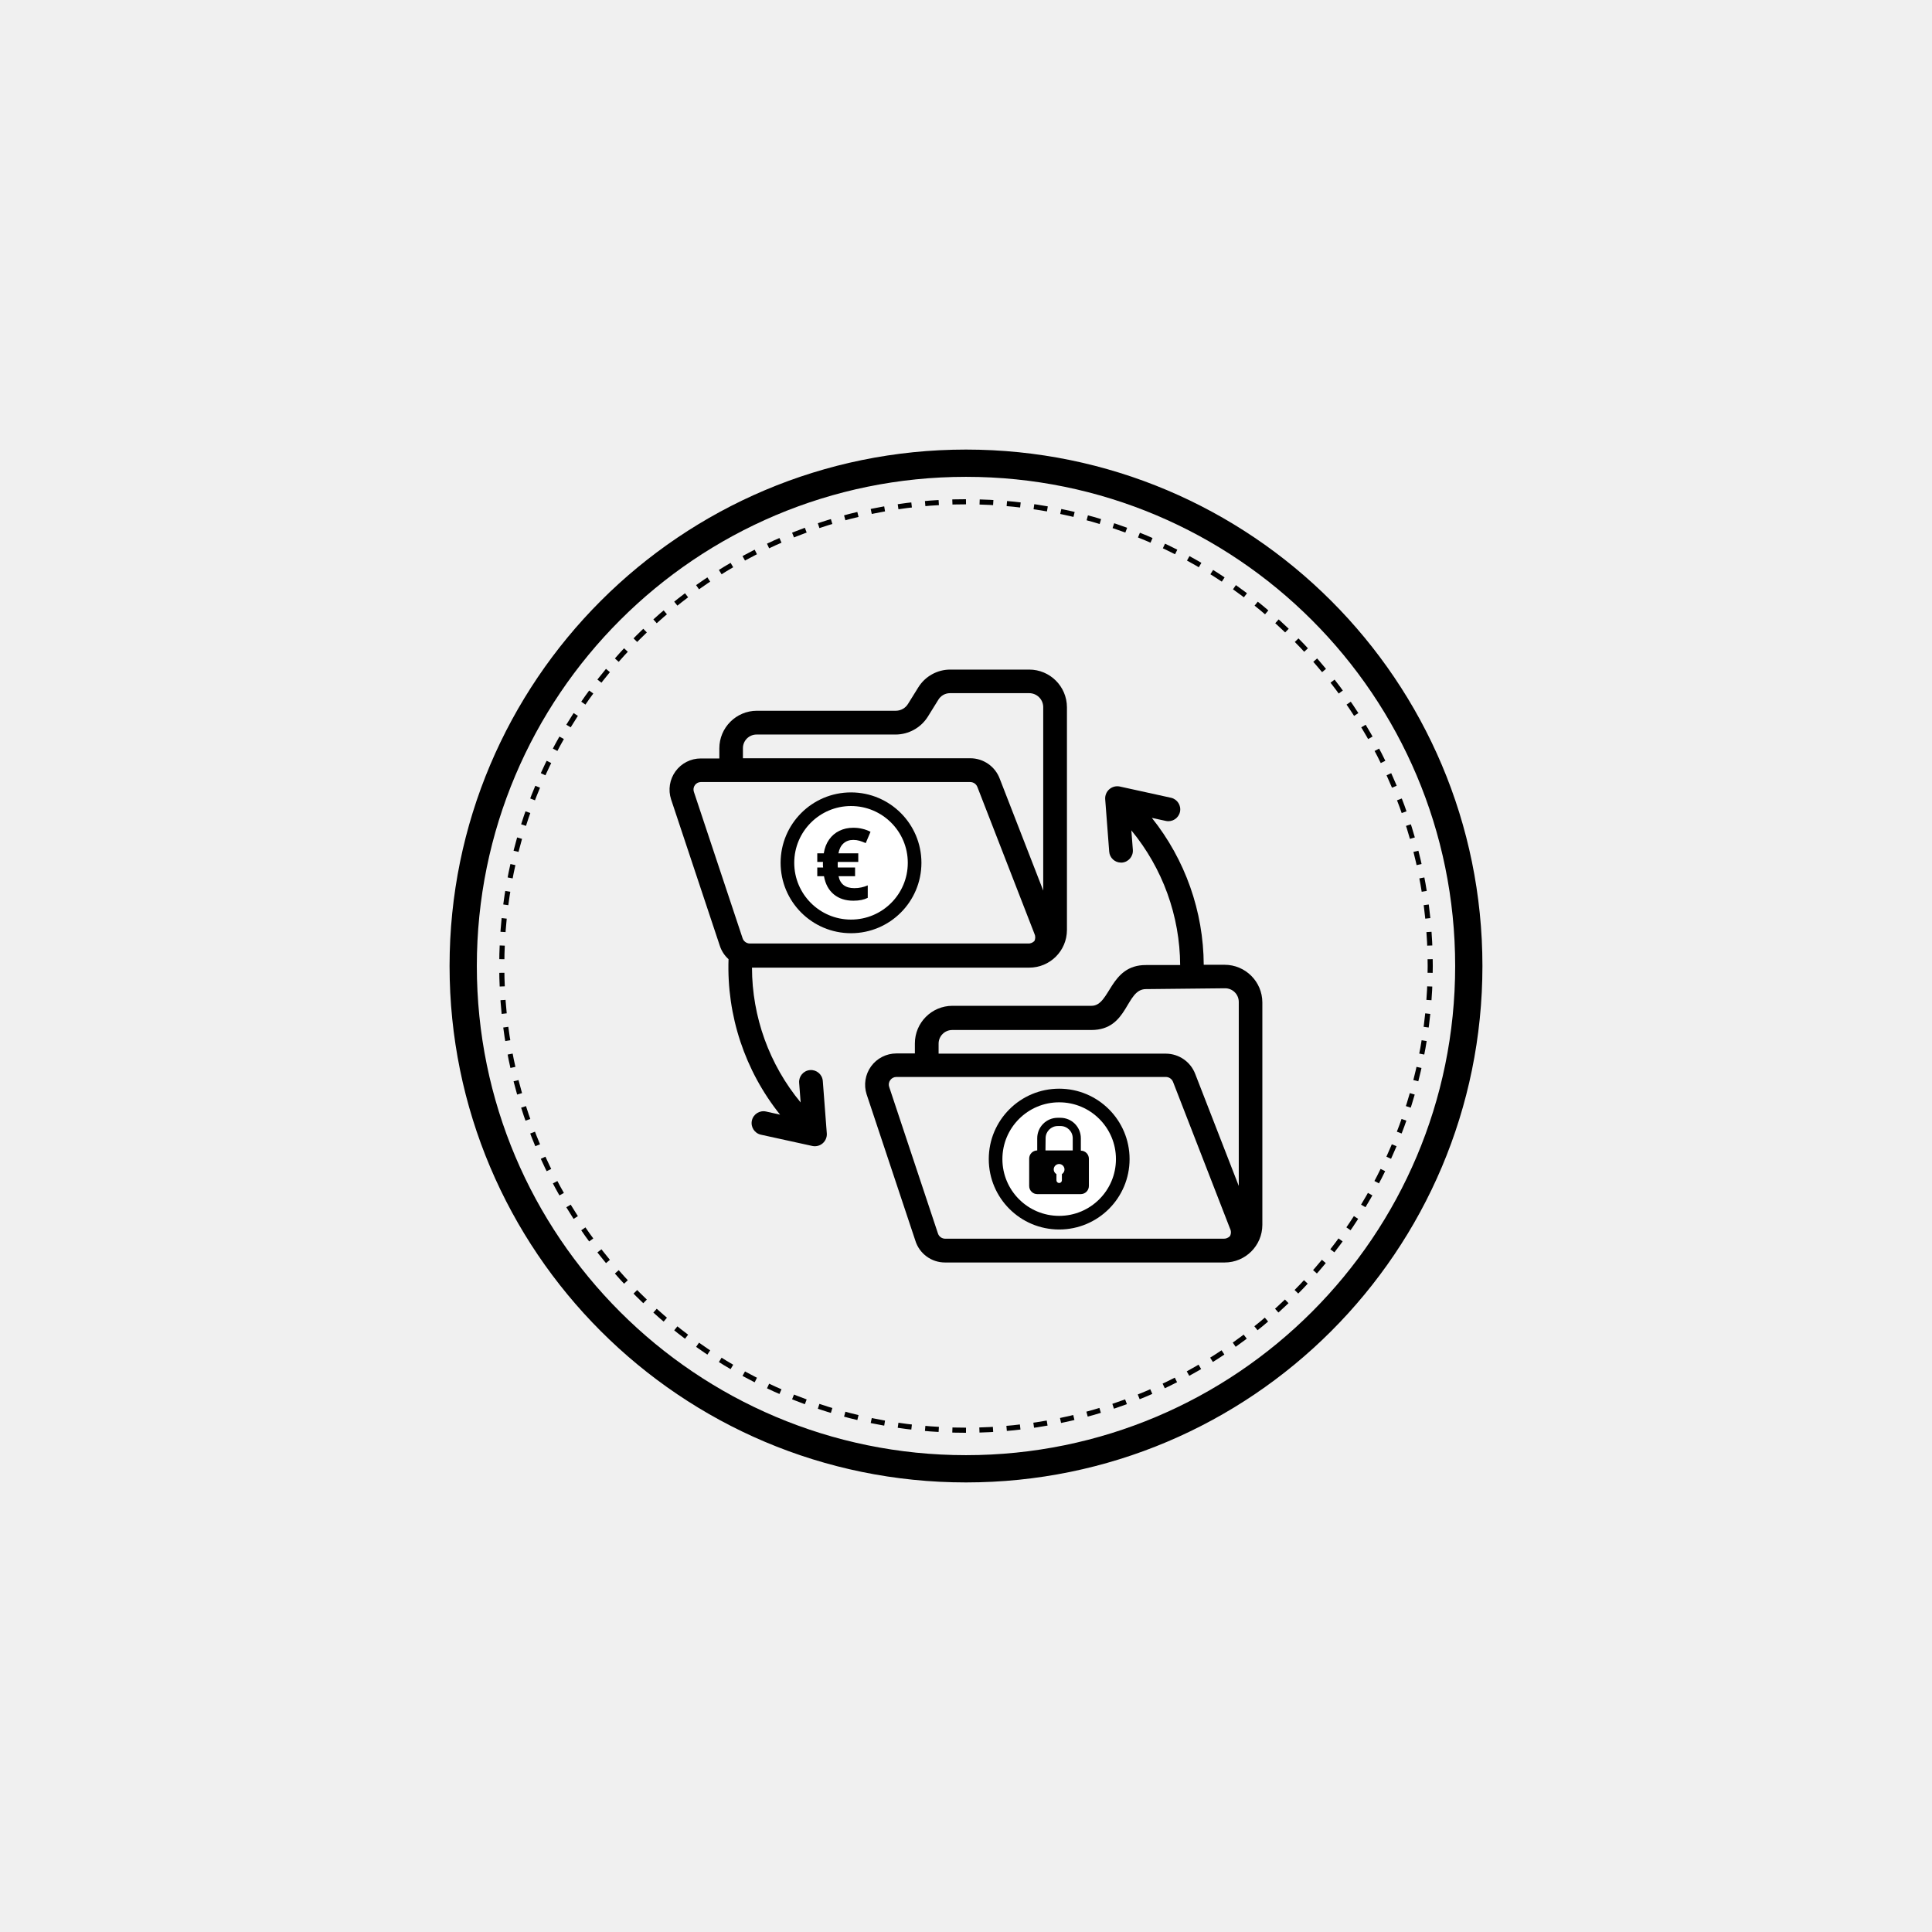
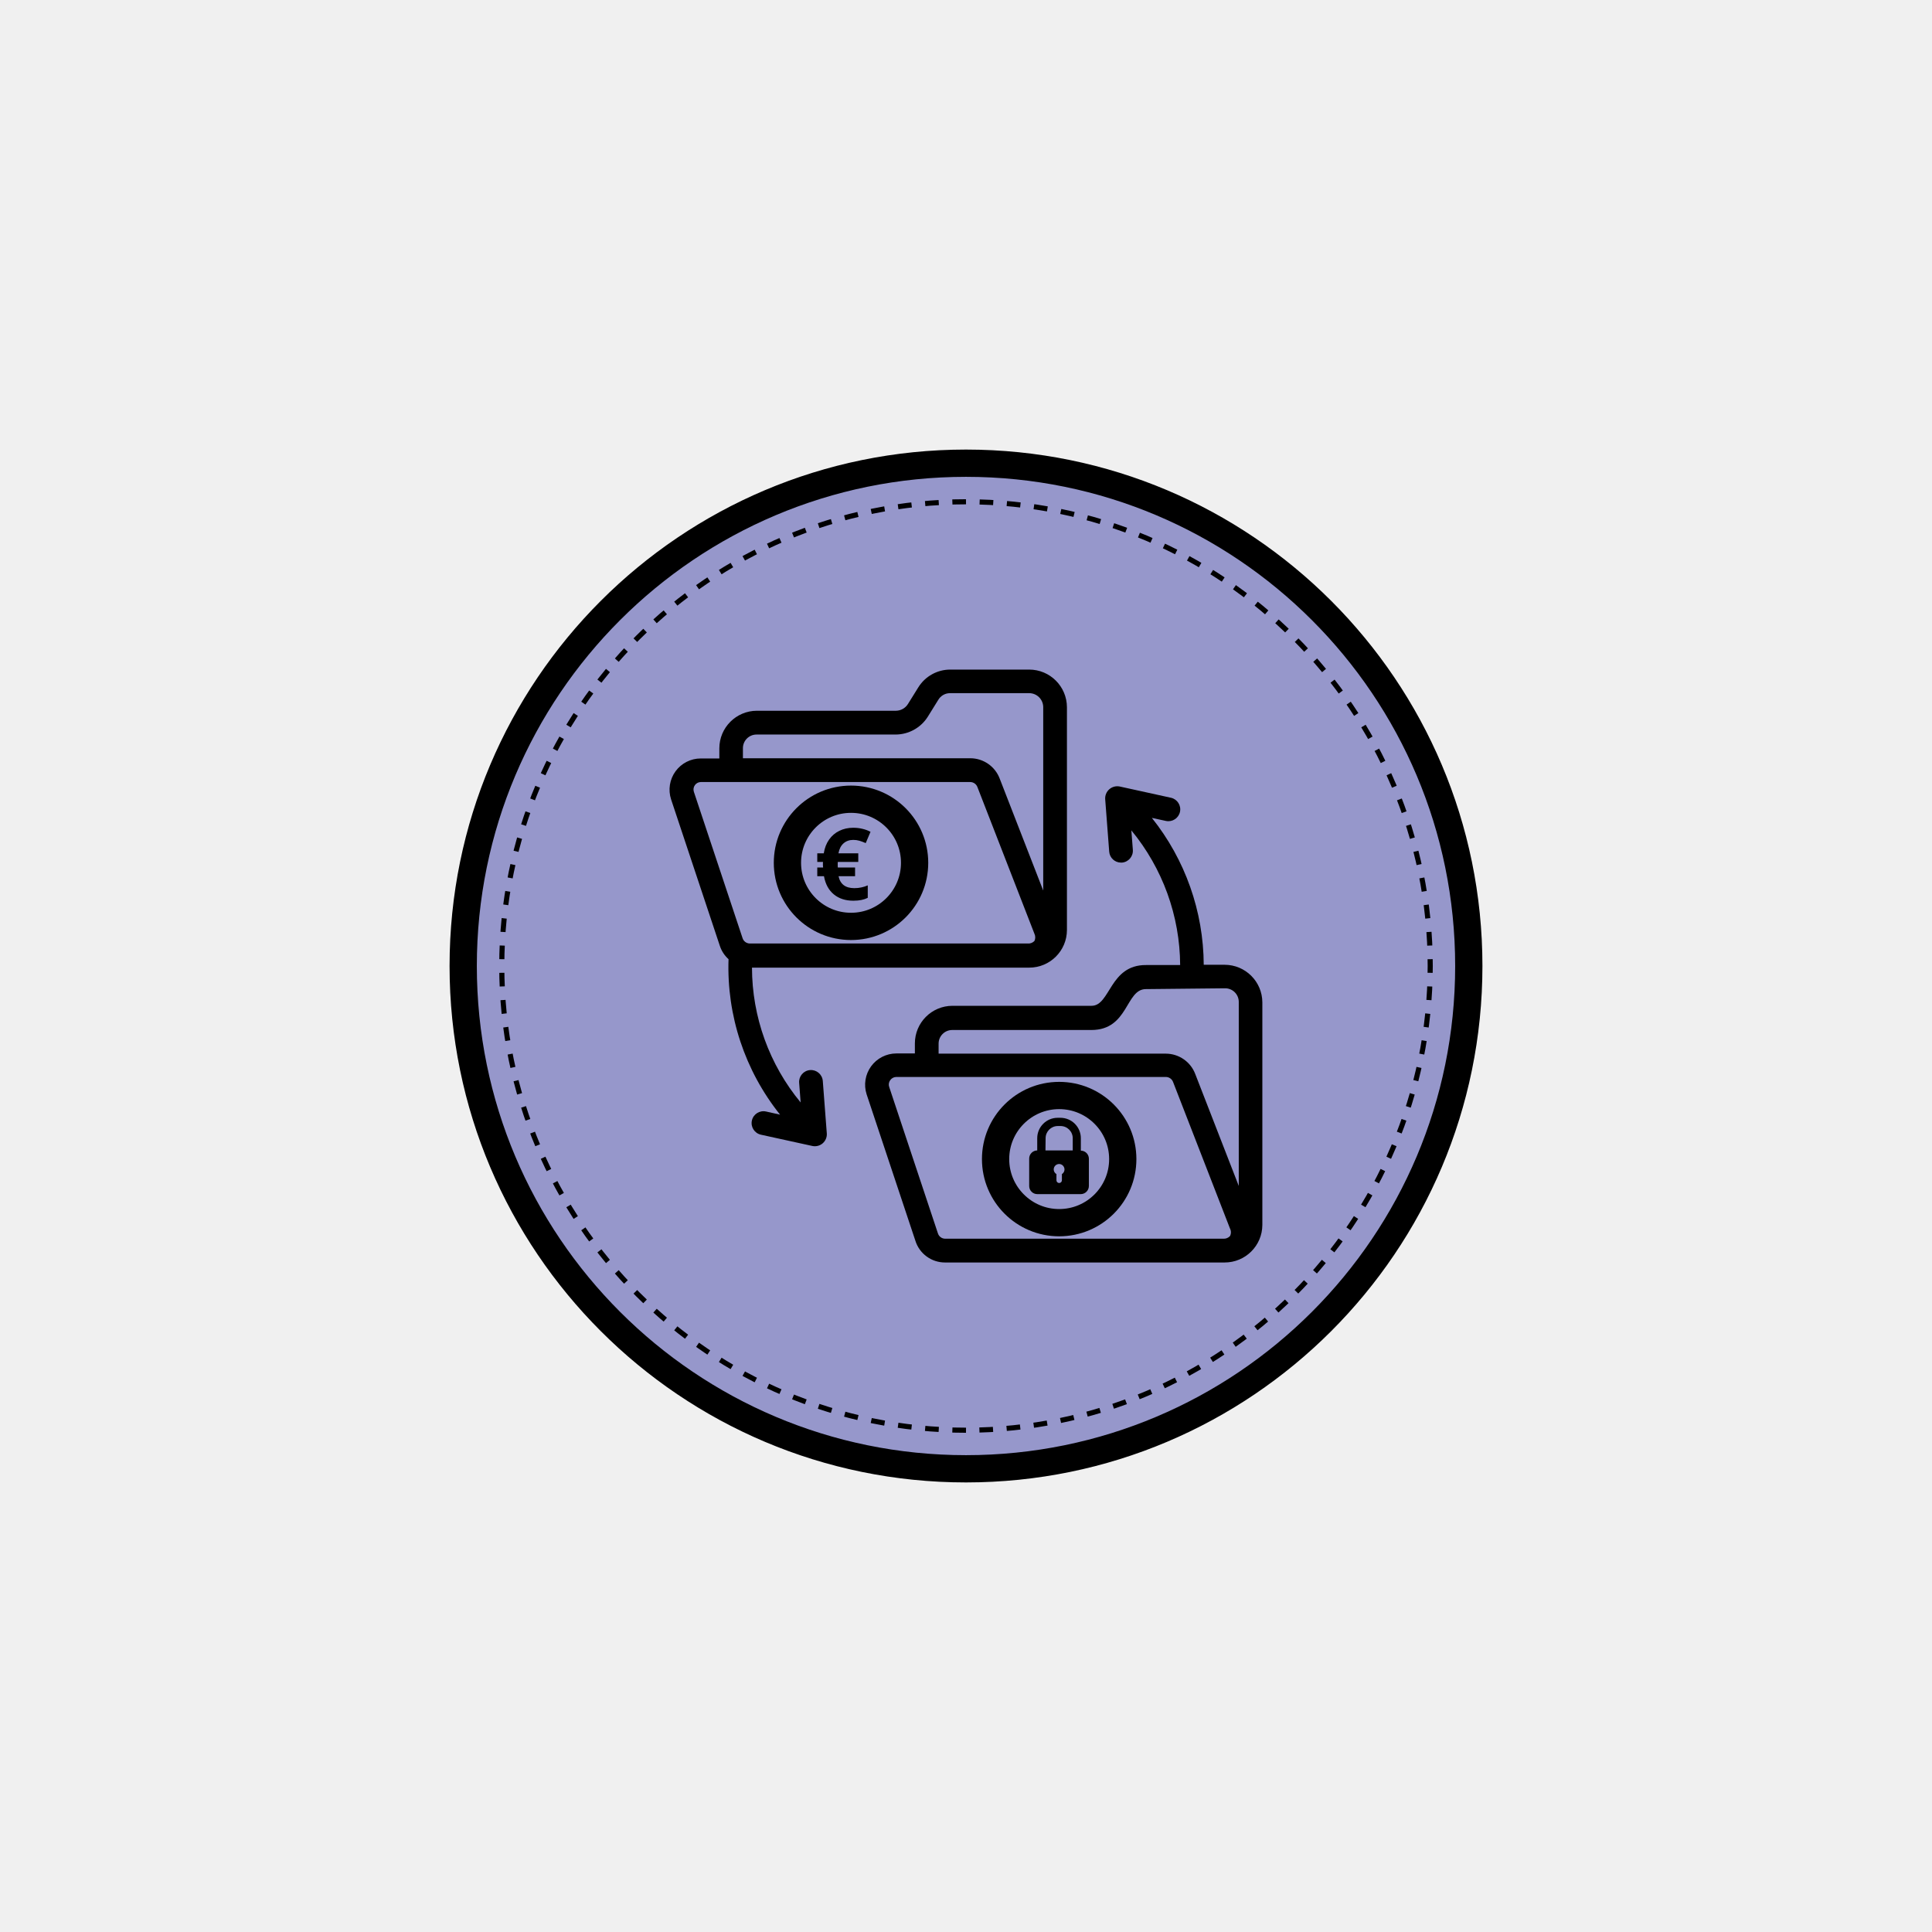
<svg xmlns="http://www.w3.org/2000/svg" viewBox="0 0 283.46 283.46">
-   <circle cx="141.73" cy="141.73" r="73.77" fill="none" stroke="#000" stroke-miterlimit="10" stroke-width="4" />
+   <circle cx="141.73" cy="141.73" r="73.77" fill="#9697cb" stroke="#000" stroke-miterlimit="10" stroke-width="4" />
  <path d="M141.73,209.84a68.11,68.11,0,1,1,68.11-68.11A68.18,68.18,0,0,1,141.73,209.84Z" fill="none" stroke="#000" stroke-miterlimit="10" stroke-width="0.75" stroke-dasharray="2" />
  <path d="M151,98.24H139.43a5.52,5.52,0,0,0-4.68,2.58l-1.53,2.46a2.1,2.1,0,0,1-1.76,1H111.05a5.52,5.52,0,0,0-5.51,5.52v1.48h-2.72a4.58,4.58,0,0,0-4.36,6l7.14,21.45a4.53,4.53,0,0,0,1.29,2,34.6,34.6,0,0,0,7.56,22.81l-2.06-.46a1.74,1.74,0,0,0-.75,3.4l7.57,1.66a1.76,1.76,0,0,0,2.1-1.81v0l-.59-7.73a1.74,1.74,0,0,0-3.47.27l.22,2.88a31.11,31.11,0,0,1-7.14-19.78H151a5.53,5.53,0,0,0,5.54-5.51V103.76A5.54,5.54,0,0,0,151,98.24Zm.77,39.82a1.23,1.23,0,0,1-1,.37H110a1.13,1.13,0,0,1-1.06-.81l-7.14-21.46a1.09,1.09,0,0,1,1-1.42h39.55a1.13,1.13,0,0,1,1.06.75L151.77,137A1.23,1.23,0,0,1,151.77,138.06Zm1.29-7.4-6.38-16.41a4.62,4.62,0,0,0-4.31-3H109v-1.48a2,2,0,0,1,2-2h20.41a5.61,5.61,0,0,0,4.7-2.59l1.54-2.48a2,2,0,0,1,1.73-1H151a2.06,2.06,0,0,1,2.06,2Z" />
  <path d="M160.15,147.57H139.74a5.52,5.52,0,0,0-5.51,5.52v1.47h-2.72a4.59,4.59,0,0,0-4.36,6L134.29,182a4.55,4.55,0,0,0,4.38,3.23h41a5.53,5.53,0,0,0,5.54-5.51V147.07a5.54,5.54,0,0,0-5.54-5.52h-3.06A34.79,34.79,0,0,0,169,120l2.08.45a1.74,1.74,0,0,0,.74-3.4l-7.56-1.66a1.78,1.78,0,0,0-2.11,1.84l.59,7.72a1.74,1.74,0,0,0,1.73,1.61h.14a1.75,1.75,0,0,0,1.6-1.87l-.22-2.86a31.31,31.31,0,0,1,7.16,19.76h-5C162.78,141.55,162.93,147.57,160.15,147.57Zm20.31,33.79a1.24,1.24,0,0,1-1,.38H138.67a1.12,1.12,0,0,1-1.07-.81l-7.14-21.46a1.08,1.08,0,0,1,.16-1,1.1,1.1,0,0,1,.89-.46h39.55a1.14,1.14,0,0,1,1.06.76l8.34,21.47A1.2,1.2,0,0,1,180.46,181.36ZM179.69,145a2,2,0,0,1,2.06,2V174l-6.38-16.41a4.63,4.63,0,0,0-4.31-3H137.71v-1.47a2,2,0,0,1,2-2h20.41c5.48,0,5-6,8-6Z" />
-   <circle cx="155.4" cy="170.06" r="9.33" fill="#fff" stroke="#010101" stroke-miterlimit="10" stroke-width="2" />
-   <circle cx="124.86" cy="126.59" r="9.33" fill="#fff" stroke="#010101" stroke-miterlimit="10" stroke-width="2" />
+   <circle cx="155.4" cy="170.06" r="9.33" fill="#9697cb" stroke="#000" stroke-miterlimit="10" stroke-width="4" />
+   <circle cx="124.86" cy="126.59" r="9.33" fill="#9697cb" stroke="#000" stroke-miterlimit="10" stroke-width="4" />
  <text transform="translate(119.44 132.01)" font-size="14.68" font-family="AkkuratPro-Bold, Akkurat Pro" font-weight="700">€</text>
  <path d="M158.58,168.82V167a3,3,0,0,0-3-3h-.4a3,3,0,0,0-3,3v1.79A1.19,1.19,0,0,0,151,170v4a1.19,1.19,0,0,0,1.19,1.2h6.37a1.2,1.2,0,0,0,1.2-1.2v-4A1.19,1.19,0,0,0,158.58,168.82ZM153.41,167a1.79,1.79,0,0,1,1.79-1.79h.4a1.79,1.79,0,0,1,1.79,1.79v1.79h-4Zm2.39,5.26v.91a.4.4,0,0,1-.8,0v-.91a.79.79,0,0,1-.4-.68.8.8,0,0,1,.8-.8.8.8,0,0,1,.4,1.48Z" fill="#010101" />
</svg>
